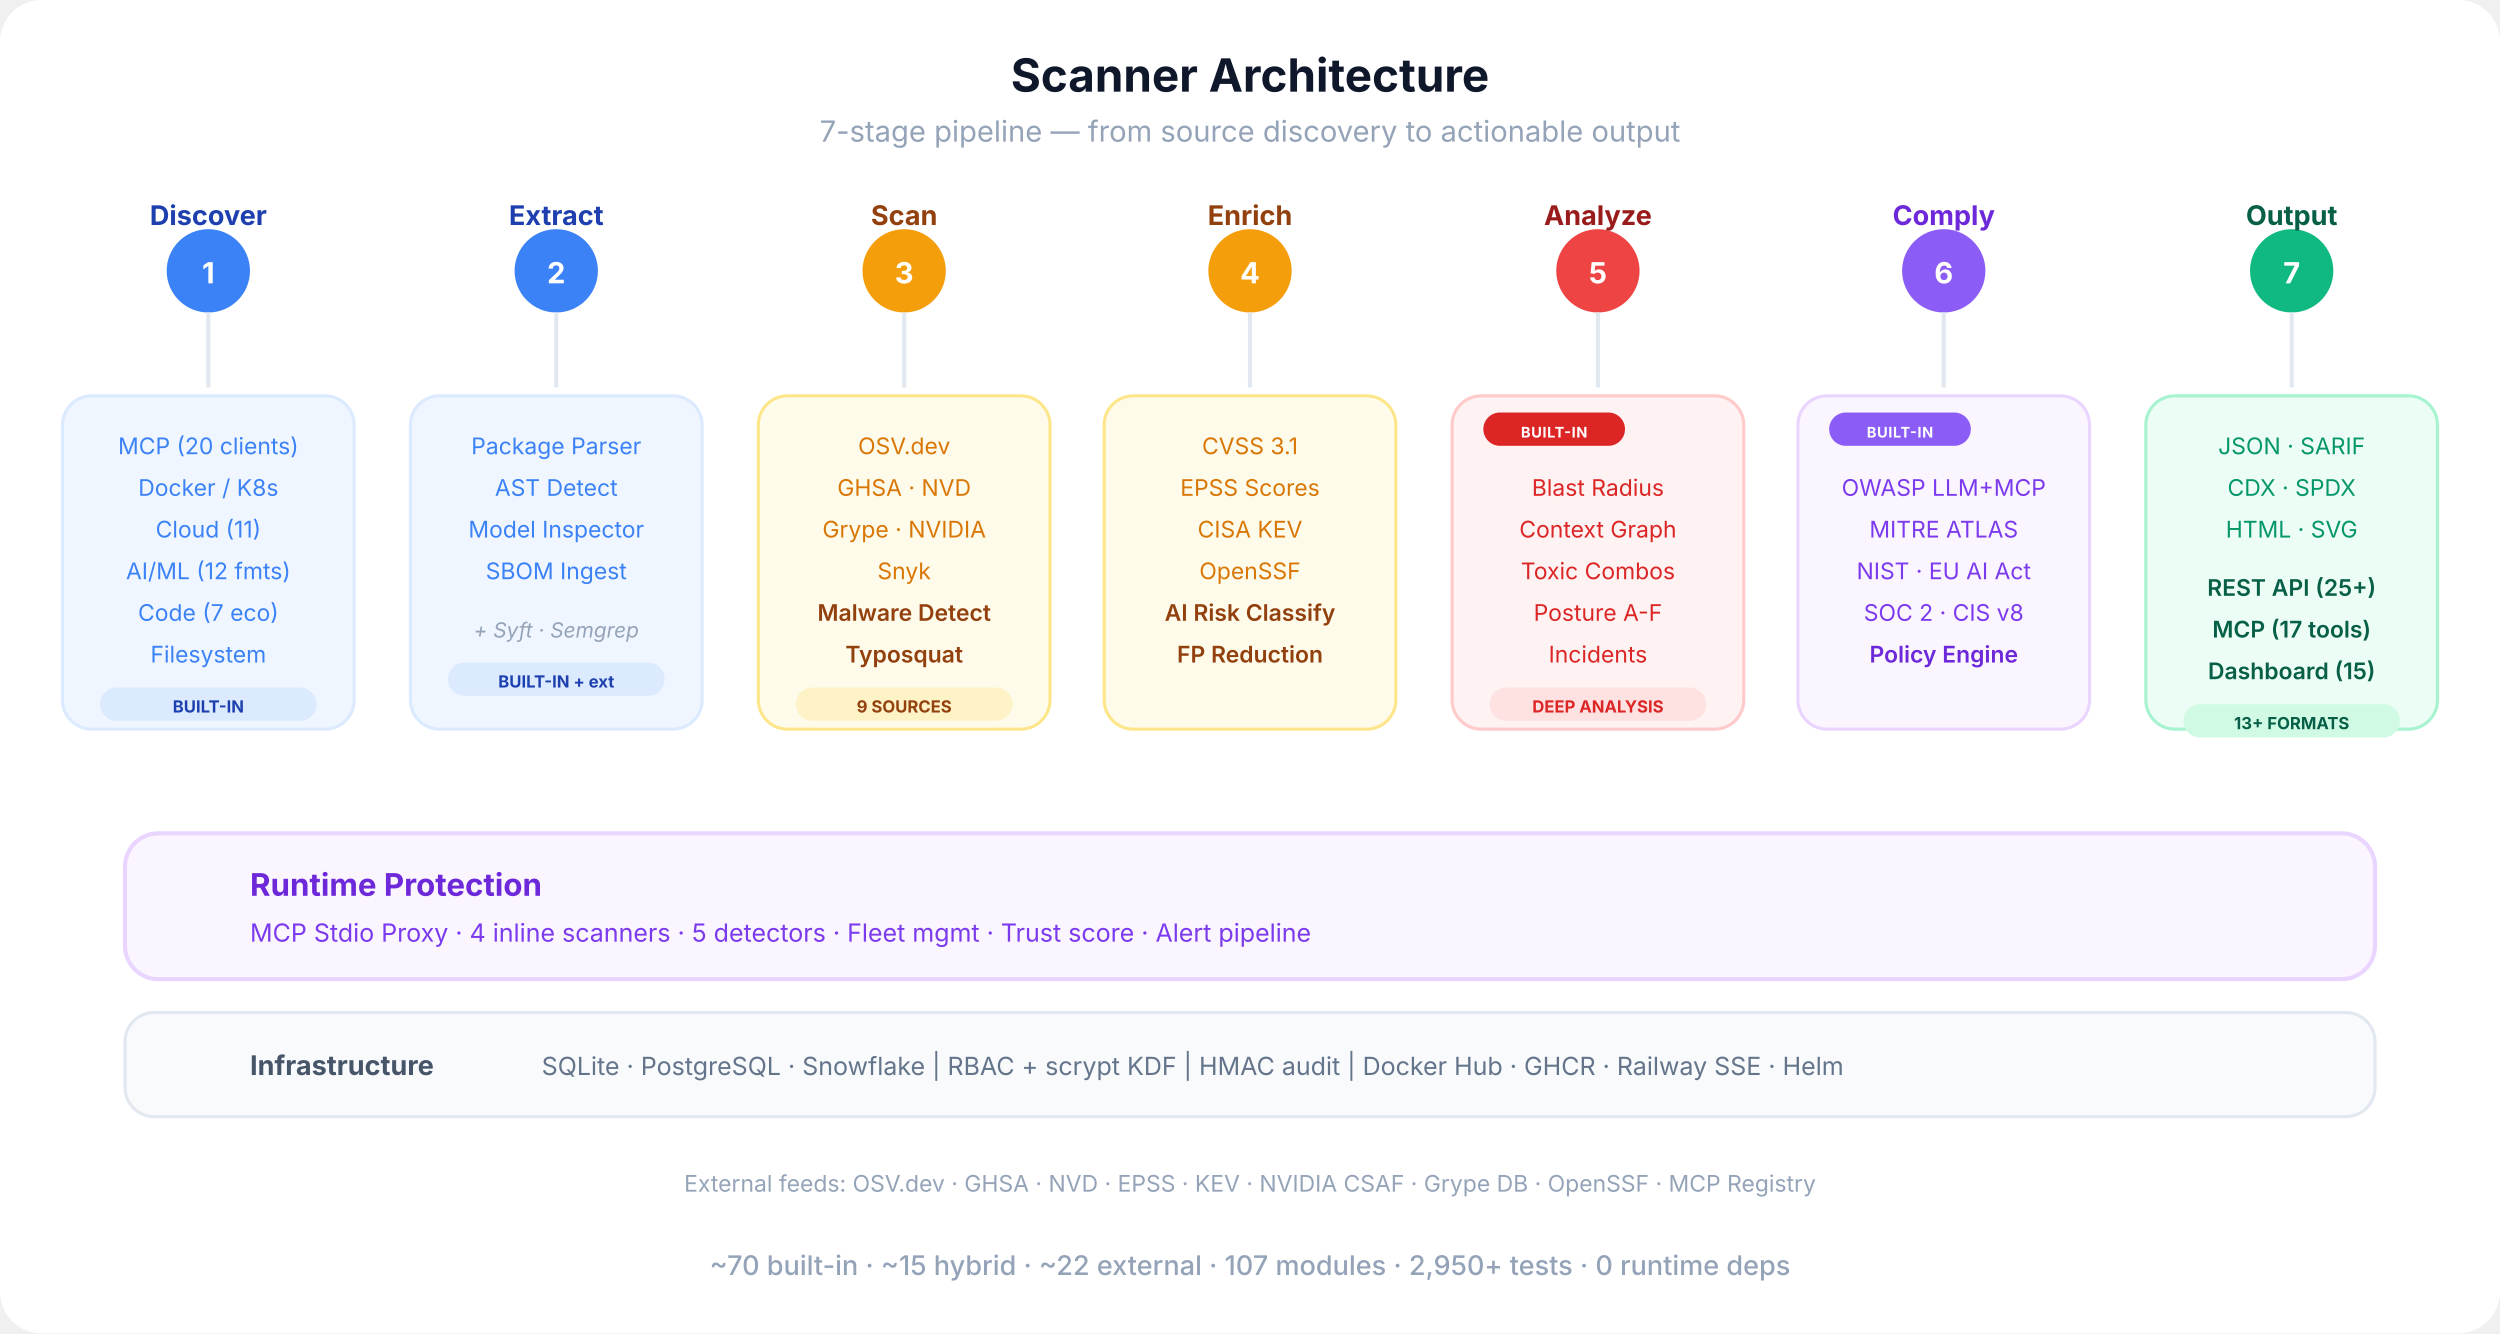
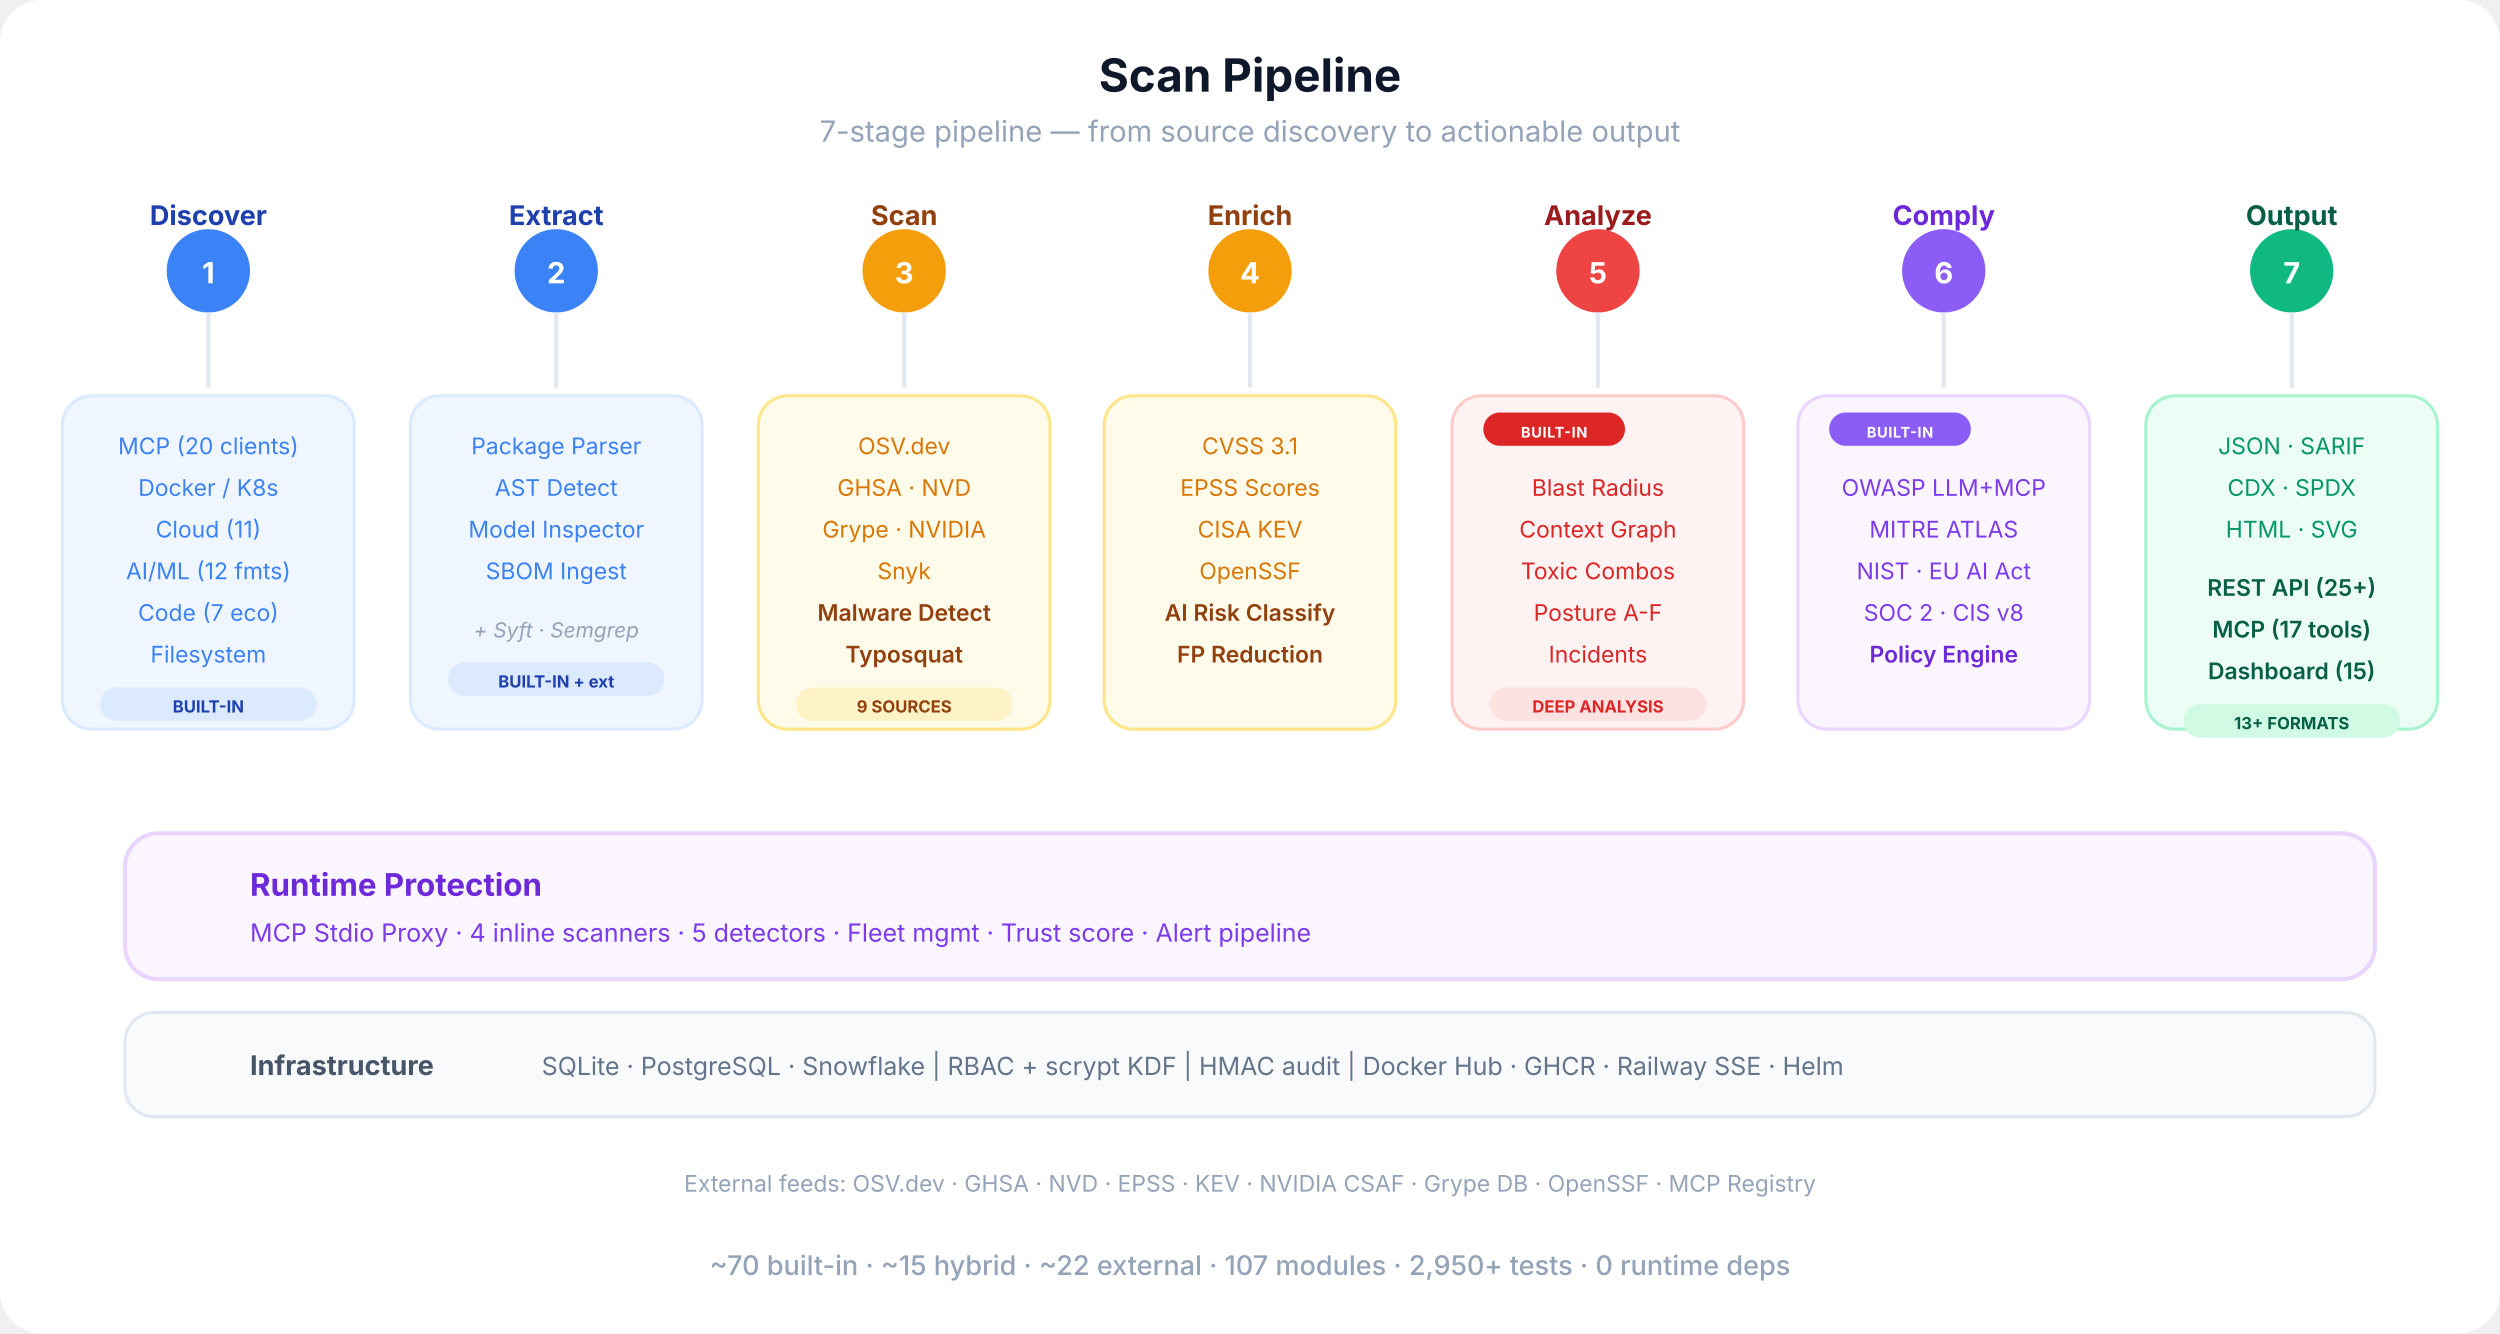
<svg xmlns="http://www.w3.org/2000/svg" viewBox="0 0 1200 640" fill="none">
  <defs>
    <marker id="sa-a" viewBox="0 0 10 10" refX="9" refY="5" markerWidth="8" markerHeight="8" orient="auto-start-reverse">
      <path d="M0 0 L10 5 L0 10 Z" fill="#cbd5e1" />
    </marker>
    <linearGradient id="pipe-grad" x1="0" y1="0" x2="1" y2="0">
      <stop offset="0%" stop-color="#3b82f6" />
      <stop offset="30%" stop-color="#f59e0b" />
      <stop offset="60%" stop-color="#ef4444" />
      <stop offset="80%" stop-color="#8b5cf6" />
      <stop offset="100%" stop-color="#10b981" />
    </linearGradient>
  </defs>
  <rect width="1200" height="640" rx="20" fill="#ffffff" />
-   <text x="600" y="44" text-anchor="middle" font-family="-apple-system, BlinkMacSystemFont, 'Segoe UI', sans-serif" font-size="22" font-weight="700" fill="#0f172a">Scanner Architecture</text>
+   <text x="600" y="44" text-anchor="middle" font-family="-apple-system, BlinkMacSystemFont, 'Segoe UI', sans-serif" font-size="22" font-weight="700" fill="#0f172a">Scan Pipeline</text>
  <text x="600" y="68" text-anchor="middle" font-family="-apple-system, BlinkMacSystemFont, 'Segoe UI', sans-serif" font-size="14" fill="#94a3b8">7-stage pipeline — from source discovery to actionable output</text>
  <line x1="100" y1="130" x2="1100" y2="130" stroke="url(#pipe-grad)" stroke-width="4" stroke-linecap="round" />
  <circle cx="100" cy="130" r="20" fill="#3b82f6" />
  <text x="100" y="136" text-anchor="middle" font-family="-apple-system, BlinkMacSystemFont, 'Segoe UI', sans-serif" font-size="14" font-weight="700" fill="#fff">1</text>
  <text x="100" y="108" text-anchor="middle" font-family="-apple-system, BlinkMacSystemFont, 'Segoe UI', sans-serif" font-size="13" font-weight="700" fill="#1e40af">Discover</text>
  <circle cx="267" cy="130" r="20" fill="#3b82f6" />
  <text x="267" y="136" text-anchor="middle" font-family="-apple-system, BlinkMacSystemFont, 'Segoe UI', sans-serif" font-size="14" font-weight="700" fill="#fff">2</text>
  <text x="267" y="108" text-anchor="middle" font-family="-apple-system, BlinkMacSystemFont, 'Segoe UI', sans-serif" font-size="13" font-weight="700" fill="#1e40af">Extract</text>
  <circle cx="434" cy="130" r="20" fill="#f59e0b" />
  <text x="434" y="136" text-anchor="middle" font-family="-apple-system, BlinkMacSystemFont, 'Segoe UI', sans-serif" font-size="14" font-weight="700" fill="#fff">3</text>
  <text x="434" y="108" text-anchor="middle" font-family="-apple-system, BlinkMacSystemFont, 'Segoe UI', sans-serif" font-size="13" font-weight="700" fill="#92400e">Scan</text>
  <circle cx="600" cy="130" r="20" fill="#f59e0b" />
  <text x="600" y="136" text-anchor="middle" font-family="-apple-system, BlinkMacSystemFont, 'Segoe UI', sans-serif" font-size="14" font-weight="700" fill="#fff">4</text>
  <text x="600" y="108" text-anchor="middle" font-family="-apple-system, BlinkMacSystemFont, 'Segoe UI', sans-serif" font-size="13" font-weight="700" fill="#92400e">Enrich</text>
  <circle cx="767" cy="130" r="20" fill="#ef4444" />
  <text x="767" y="136" text-anchor="middle" font-family="-apple-system, BlinkMacSystemFont, 'Segoe UI', sans-serif" font-size="14" font-weight="700" fill="#fff">5</text>
  <text x="767" y="108" text-anchor="middle" font-family="-apple-system, BlinkMacSystemFont, 'Segoe UI', sans-serif" font-size="13" font-weight="700" fill="#991b1b">Analyze</text>
  <circle cx="933" cy="130" r="20" fill="#8b5cf6" />
  <text x="933" y="136" text-anchor="middle" font-family="-apple-system, BlinkMacSystemFont, 'Segoe UI', sans-serif" font-size="14" font-weight="700" fill="#fff">6</text>
  <text x="933" y="108" text-anchor="middle" font-family="-apple-system, BlinkMacSystemFont, 'Segoe UI', sans-serif" font-size="13" font-weight="700" fill="#6d28d9">Comply</text>
  <circle cx="1100" cy="130" r="20" fill="#10b981" />
  <text x="1100" y="136" text-anchor="middle" font-family="-apple-system, BlinkMacSystemFont, 'Segoe UI', sans-serif" font-size="14" font-weight="700" fill="#fff">7</text>
  <text x="1100" y="108" text-anchor="middle" font-family="-apple-system, BlinkMacSystemFont, 'Segoe UI', sans-serif" font-size="13" font-weight="700" fill="#065f46">Output</text>
  <line x1="100" y1="150" x2="100" y2="186" stroke="#e2e8f0" stroke-width="2" />
  <line x1="267" y1="150" x2="267" y2="186" stroke="#e2e8f0" stroke-width="2" />
  <line x1="434" y1="150" x2="434" y2="186" stroke="#e2e8f0" stroke-width="2" />
  <line x1="600" y1="150" x2="600" y2="186" stroke="#e2e8f0" stroke-width="2" />
  <line x1="767" y1="150" x2="767" y2="186" stroke="#e2e8f0" stroke-width="2" />
  <line x1="933" y1="150" x2="933" y2="186" stroke="#e2e8f0" stroke-width="2" />
  <line x1="1100" y1="150" x2="1100" y2="186" stroke="#e2e8f0" stroke-width="2" />
  <rect x="30" y="190" width="140" height="160" rx="14" fill="#eff6ff" stroke="#dbeafe" stroke-width="1.5" />
  <text x="100" y="218" text-anchor="middle" font-family="-apple-system, BlinkMacSystemFont, 'Segoe UI', sans-serif" font-size="11" fill="#3b82f6">MCP (20 clients)</text>
  <text x="100" y="238" text-anchor="middle" font-family="-apple-system, BlinkMacSystemFont, 'Segoe UI', sans-serif" font-size="11" fill="#3b82f6">Docker / K8s</text>
  <text x="100" y="258" text-anchor="middle" font-family="-apple-system, BlinkMacSystemFont, 'Segoe UI', sans-serif" font-size="11" fill="#3b82f6">Cloud (11)</text>
  <text x="100" y="278" text-anchor="middle" font-family="-apple-system, BlinkMacSystemFont, 'Segoe UI', sans-serif" font-size="11" fill="#3b82f6">AI/ML (12 fmts)</text>
  <text x="100" y="298" text-anchor="middle" font-family="-apple-system, BlinkMacSystemFont, 'Segoe UI', sans-serif" font-size="11" fill="#3b82f6">Code (7 eco)</text>
  <text x="100" y="318" text-anchor="middle" font-family="-apple-system, BlinkMacSystemFont, 'Segoe UI', sans-serif" font-size="11" fill="#3b82f6">Filesystem</text>
  <rect x="48" y="330" width="104" height="16" rx="8" fill="#dbeafe" />
  <text x="100" y="342" text-anchor="middle" font-family="-apple-system, BlinkMacSystemFont, 'Segoe UI', sans-serif" font-size="8" font-weight="700" fill="#1e40af">BUILT-IN</text>
  <rect x="197" y="190" width="140" height="160" rx="14" fill="#eff6ff" stroke="#dbeafe" stroke-width="1.5" />
  <text x="267" y="218" text-anchor="middle" font-family="-apple-system, BlinkMacSystemFont, 'Segoe UI', sans-serif" font-size="11" fill="#3b82f6">Package Parser</text>
  <text x="267" y="238" text-anchor="middle" font-family="-apple-system, BlinkMacSystemFont, 'Segoe UI', sans-serif" font-size="11" fill="#3b82f6">AST Detect</text>
  <text x="267" y="258" text-anchor="middle" font-family="-apple-system, BlinkMacSystemFont, 'Segoe UI', sans-serif" font-size="11" fill="#3b82f6">Model Inspector</text>
  <text x="267" y="278" text-anchor="middle" font-family="-apple-system, BlinkMacSystemFont, 'Segoe UI', sans-serif" font-size="11" fill="#3b82f6">SBOM Ingest</text>
  <text x="267" y="306" text-anchor="middle" font-family="-apple-system, BlinkMacSystemFont, 'Segoe UI', sans-serif" font-size="10" fill="#94a3b8" font-style="italic">+ Syft · Semgrep</text>
  <rect x="215" y="318" width="104" height="16" rx="8" fill="#dbeafe" />
  <text x="267" y="330" text-anchor="middle" font-family="-apple-system, BlinkMacSystemFont, 'Segoe UI', sans-serif" font-size="8" font-weight="700" fill="#1e40af">BUILT-IN + ext</text>
  <rect x="364" y="190" width="140" height="160" rx="14" fill="#fffbeb" stroke="#fde68a" stroke-width="1.5" />
  <text x="434" y="218" text-anchor="middle" font-family="-apple-system, BlinkMacSystemFont, 'Segoe UI', sans-serif" font-size="11" fill="#d97706">OSV.dev</text>
  <text x="434" y="238" text-anchor="middle" font-family="-apple-system, BlinkMacSystemFont, 'Segoe UI', sans-serif" font-size="11" fill="#d97706">GHSA · NVD</text>
  <text x="434" y="258" text-anchor="middle" font-family="-apple-system, BlinkMacSystemFont, 'Segoe UI', sans-serif" font-size="11" fill="#d97706">Grype · NVIDIA</text>
  <text x="434" y="278" text-anchor="middle" font-family="-apple-system, BlinkMacSystemFont, 'Segoe UI', sans-serif" font-size="11" fill="#d97706">Snyk</text>
  <text x="434" y="298" text-anchor="middle" font-family="-apple-system, BlinkMacSystemFont, 'Segoe UI', sans-serif" font-size="11" font-weight="600" fill="#92400e">Malware Detect</text>
  <text x="434" y="318" text-anchor="middle" font-family="-apple-system, BlinkMacSystemFont, 'Segoe UI', sans-serif" font-size="11" font-weight="600" fill="#92400e">Typosquat</text>
  <rect x="382" y="330" width="104" height="16" rx="8" fill="#fef3c7" />
  <text x="434" y="342" text-anchor="middle" font-family="-apple-system, BlinkMacSystemFont, 'Segoe UI', sans-serif" font-size="8" font-weight="700" fill="#92400e">9 SOURCES</text>
  <rect x="530" y="190" width="140" height="160" rx="14" fill="#fffbeb" stroke="#fde68a" stroke-width="1.5" />
  <text x="600" y="218" text-anchor="middle" font-family="-apple-system, BlinkMacSystemFont, 'Segoe UI', sans-serif" font-size="11" fill="#d97706">CVSS 3.1</text>
  <text x="600" y="238" text-anchor="middle" font-family="-apple-system, BlinkMacSystemFont, 'Segoe UI', sans-serif" font-size="11" fill="#d97706">EPSS Scores</text>
  <text x="600" y="258" text-anchor="middle" font-family="-apple-system, BlinkMacSystemFont, 'Segoe UI', sans-serif" font-size="11" fill="#d97706">CISA KEV</text>
  <text x="600" y="278" text-anchor="middle" font-family="-apple-system, BlinkMacSystemFont, 'Segoe UI', sans-serif" font-size="11" fill="#d97706">OpenSSF</text>
  <text x="600" y="298" text-anchor="middle" font-family="-apple-system, BlinkMacSystemFont, 'Segoe UI', sans-serif" font-size="11" font-weight="600" fill="#92400e">AI Risk Classify</text>
  <text x="600" y="318" text-anchor="middle" font-family="-apple-system, BlinkMacSystemFont, 'Segoe UI', sans-serif" font-size="11" font-weight="600" fill="#92400e">FP Reduction</text>
  <rect x="697" y="190" width="140" height="160" rx="14" fill="#fef2f2" stroke="#fecaca" stroke-width="1.5" />
  <rect x="712" y="198" width="68" height="16" rx="8" fill="#dc2626" />
  <text x="746" y="210" text-anchor="middle" font-family="-apple-system, BlinkMacSystemFont, 'Segoe UI', sans-serif" font-size="7" font-weight="700" fill="#fff" letter-spacing="0.04em">BUILT-IN</text>
  <text x="767" y="238" text-anchor="middle" font-family="-apple-system, BlinkMacSystemFont, 'Segoe UI', sans-serif" font-size="11" fill="#dc2626">Blast Radius</text>
  <text x="767" y="258" text-anchor="middle" font-family="-apple-system, BlinkMacSystemFont, 'Segoe UI', sans-serif" font-size="11" fill="#dc2626">Context Graph</text>
  <text x="767" y="278" text-anchor="middle" font-family="-apple-system, BlinkMacSystemFont, 'Segoe UI', sans-serif" font-size="11" fill="#dc2626">Toxic Combos</text>
  <text x="767" y="298" text-anchor="middle" font-family="-apple-system, BlinkMacSystemFont, 'Segoe UI', sans-serif" font-size="11" fill="#dc2626">Posture A-F</text>
  <text x="767" y="318" text-anchor="middle" font-family="-apple-system, BlinkMacSystemFont, 'Segoe UI', sans-serif" font-size="11" fill="#dc2626">Incidents</text>
  <rect x="715" y="330" width="104" height="16" rx="8" fill="#fee2e2" />
  <text x="767" y="342" text-anchor="middle" font-family="-apple-system, BlinkMacSystemFont, 'Segoe UI', sans-serif" font-size="8" font-weight="700" fill="#dc2626">DEEP ANALYSIS</text>
  <rect x="863" y="190" width="140" height="160" rx="14" fill="#faf5ff" stroke="#e9d5ff" stroke-width="1.5" />
  <rect x="878" y="198" width="68" height="16" rx="8" fill="#8b5cf6" />
  <text x="912" y="210" text-anchor="middle" font-family="-apple-system, BlinkMacSystemFont, 'Segoe UI', sans-serif" font-size="7" font-weight="700" fill="#fff" letter-spacing="0.04em">BUILT-IN</text>
  <text x="933" y="238" text-anchor="middle" font-family="-apple-system, BlinkMacSystemFont, 'Segoe UI', sans-serif" font-size="11" fill="#7c3aed">OWASP LLM+MCP</text>
  <text x="933" y="258" text-anchor="middle" font-family="-apple-system, BlinkMacSystemFont, 'Segoe UI', sans-serif" font-size="11" fill="#7c3aed">MITRE ATLAS</text>
  <text x="933" y="278" text-anchor="middle" font-family="-apple-system, BlinkMacSystemFont, 'Segoe UI', sans-serif" font-size="11" fill="#7c3aed">NIST · EU AI Act</text>
  <text x="933" y="298" text-anchor="middle" font-family="-apple-system, BlinkMacSystemFont, 'Segoe UI', sans-serif" font-size="11" fill="#7c3aed">SOC 2 · CIS v8</text>
  <text x="933" y="318" text-anchor="middle" font-family="-apple-system, BlinkMacSystemFont, 'Segoe UI', sans-serif" font-size="11" font-weight="600" fill="#6d28d9">Policy Engine</text>
  <rect x="1030" y="190" width="140" height="160" rx="14" fill="#ecfdf5" stroke="#a7f3d0" stroke-width="1.5" />
  <text x="1100" y="218" text-anchor="middle" font-family="-apple-system, BlinkMacSystemFont, 'Segoe UI', sans-serif" font-size="11" fill="#059669">JSON · SARIF</text>
  <text x="1100" y="238" text-anchor="middle" font-family="-apple-system, BlinkMacSystemFont, 'Segoe UI', sans-serif" font-size="11" fill="#059669">CDX · SPDX</text>
  <text x="1100" y="258" text-anchor="middle" font-family="-apple-system, BlinkMacSystemFont, 'Segoe UI', sans-serif" font-size="11" fill="#059669">HTML · SVG</text>
  <text x="1100" y="286" text-anchor="middle" font-family="-apple-system, BlinkMacSystemFont, 'Segoe UI', sans-serif" font-size="11" font-weight="600" fill="#065f46">REST API (25+)</text>
  <text x="1100" y="306" text-anchor="middle" font-family="-apple-system, BlinkMacSystemFont, 'Segoe UI', sans-serif" font-size="11" font-weight="600" fill="#065f46">MCP (17 tools)</text>
  <text x="1100" y="326" text-anchor="middle" font-family="-apple-system, BlinkMacSystemFont, 'Segoe UI', sans-serif" font-size="11" font-weight="600" fill="#065f46">Dashboard (15)</text>
  <rect x="1048" y="338" width="104" height="16" rx="8" fill="#d1fae5" />
  <text x="1100" y="350" text-anchor="middle" font-family="-apple-system, BlinkMacSystemFont, 'Segoe UI', sans-serif" font-size="8" font-weight="700" fill="#065f46">13+ FORMATS</text>
  <rect x="60" y="400" width="1080" height="70" rx="16" fill="#faf5ff" stroke="#e9d5ff" stroke-width="2" />
  <text x="120" y="430" text-anchor="start" font-family="-apple-system, BlinkMacSystemFont, 'Segoe UI', sans-serif" font-size="15" font-weight="700" fill="#6d28d9">Runtime Protection</text>
  <text x="120" y="452" text-anchor="start" font-family="-apple-system, BlinkMacSystemFont, 'Segoe UI', sans-serif" font-size="12" fill="#7c3aed">MCP Stdio Proxy  ·  4 inline scanners  ·  5 detectors  ·  Fleet mgmt  ·  Trust score  ·  Alert pipeline</text>
  <rect x="60" y="486" width="1080" height="50" rx="14" fill="#f8fafc" stroke="#e2e8f0" stroke-width="1.5" />
  <text x="120" y="516" text-anchor="start" font-family="-apple-system, BlinkMacSystemFont, 'Segoe UI', sans-serif" font-size="13" font-weight="700" fill="#475569">Infrastructure</text>
  <text x="260" y="516" text-anchor="start" font-family="-apple-system, BlinkMacSystemFont, 'Segoe UI', sans-serif" font-size="12" fill="#64748b">SQLite · PostgreSQL · Snowflake  |  RBAC + scrypt KDF  |  HMAC audit  |  Docker Hub · GHCR · Railway SSE · Helm</text>
  <text x="600" y="572" text-anchor="middle" font-family="-apple-system, BlinkMacSystemFont, 'Segoe UI', sans-serif" font-size="11" fill="#94a3b8">External feeds: OSV.dev · GHSA · NVD · EPSS · KEV · NVIDIA CSAF · Grype DB · OpenSSF · MCP Registry</text>
  <text x="600" y="612" text-anchor="middle" font-family="-apple-system, BlinkMacSystemFont, 'Segoe UI', sans-serif" font-size="13" font-weight="500" fill="#94a3b8">~70 built-in  ·  ~15 hybrid  ·  ~22 external  ·  107 modules  ·  2,950+ tests  ·  0 runtime deps</text>
</svg>
